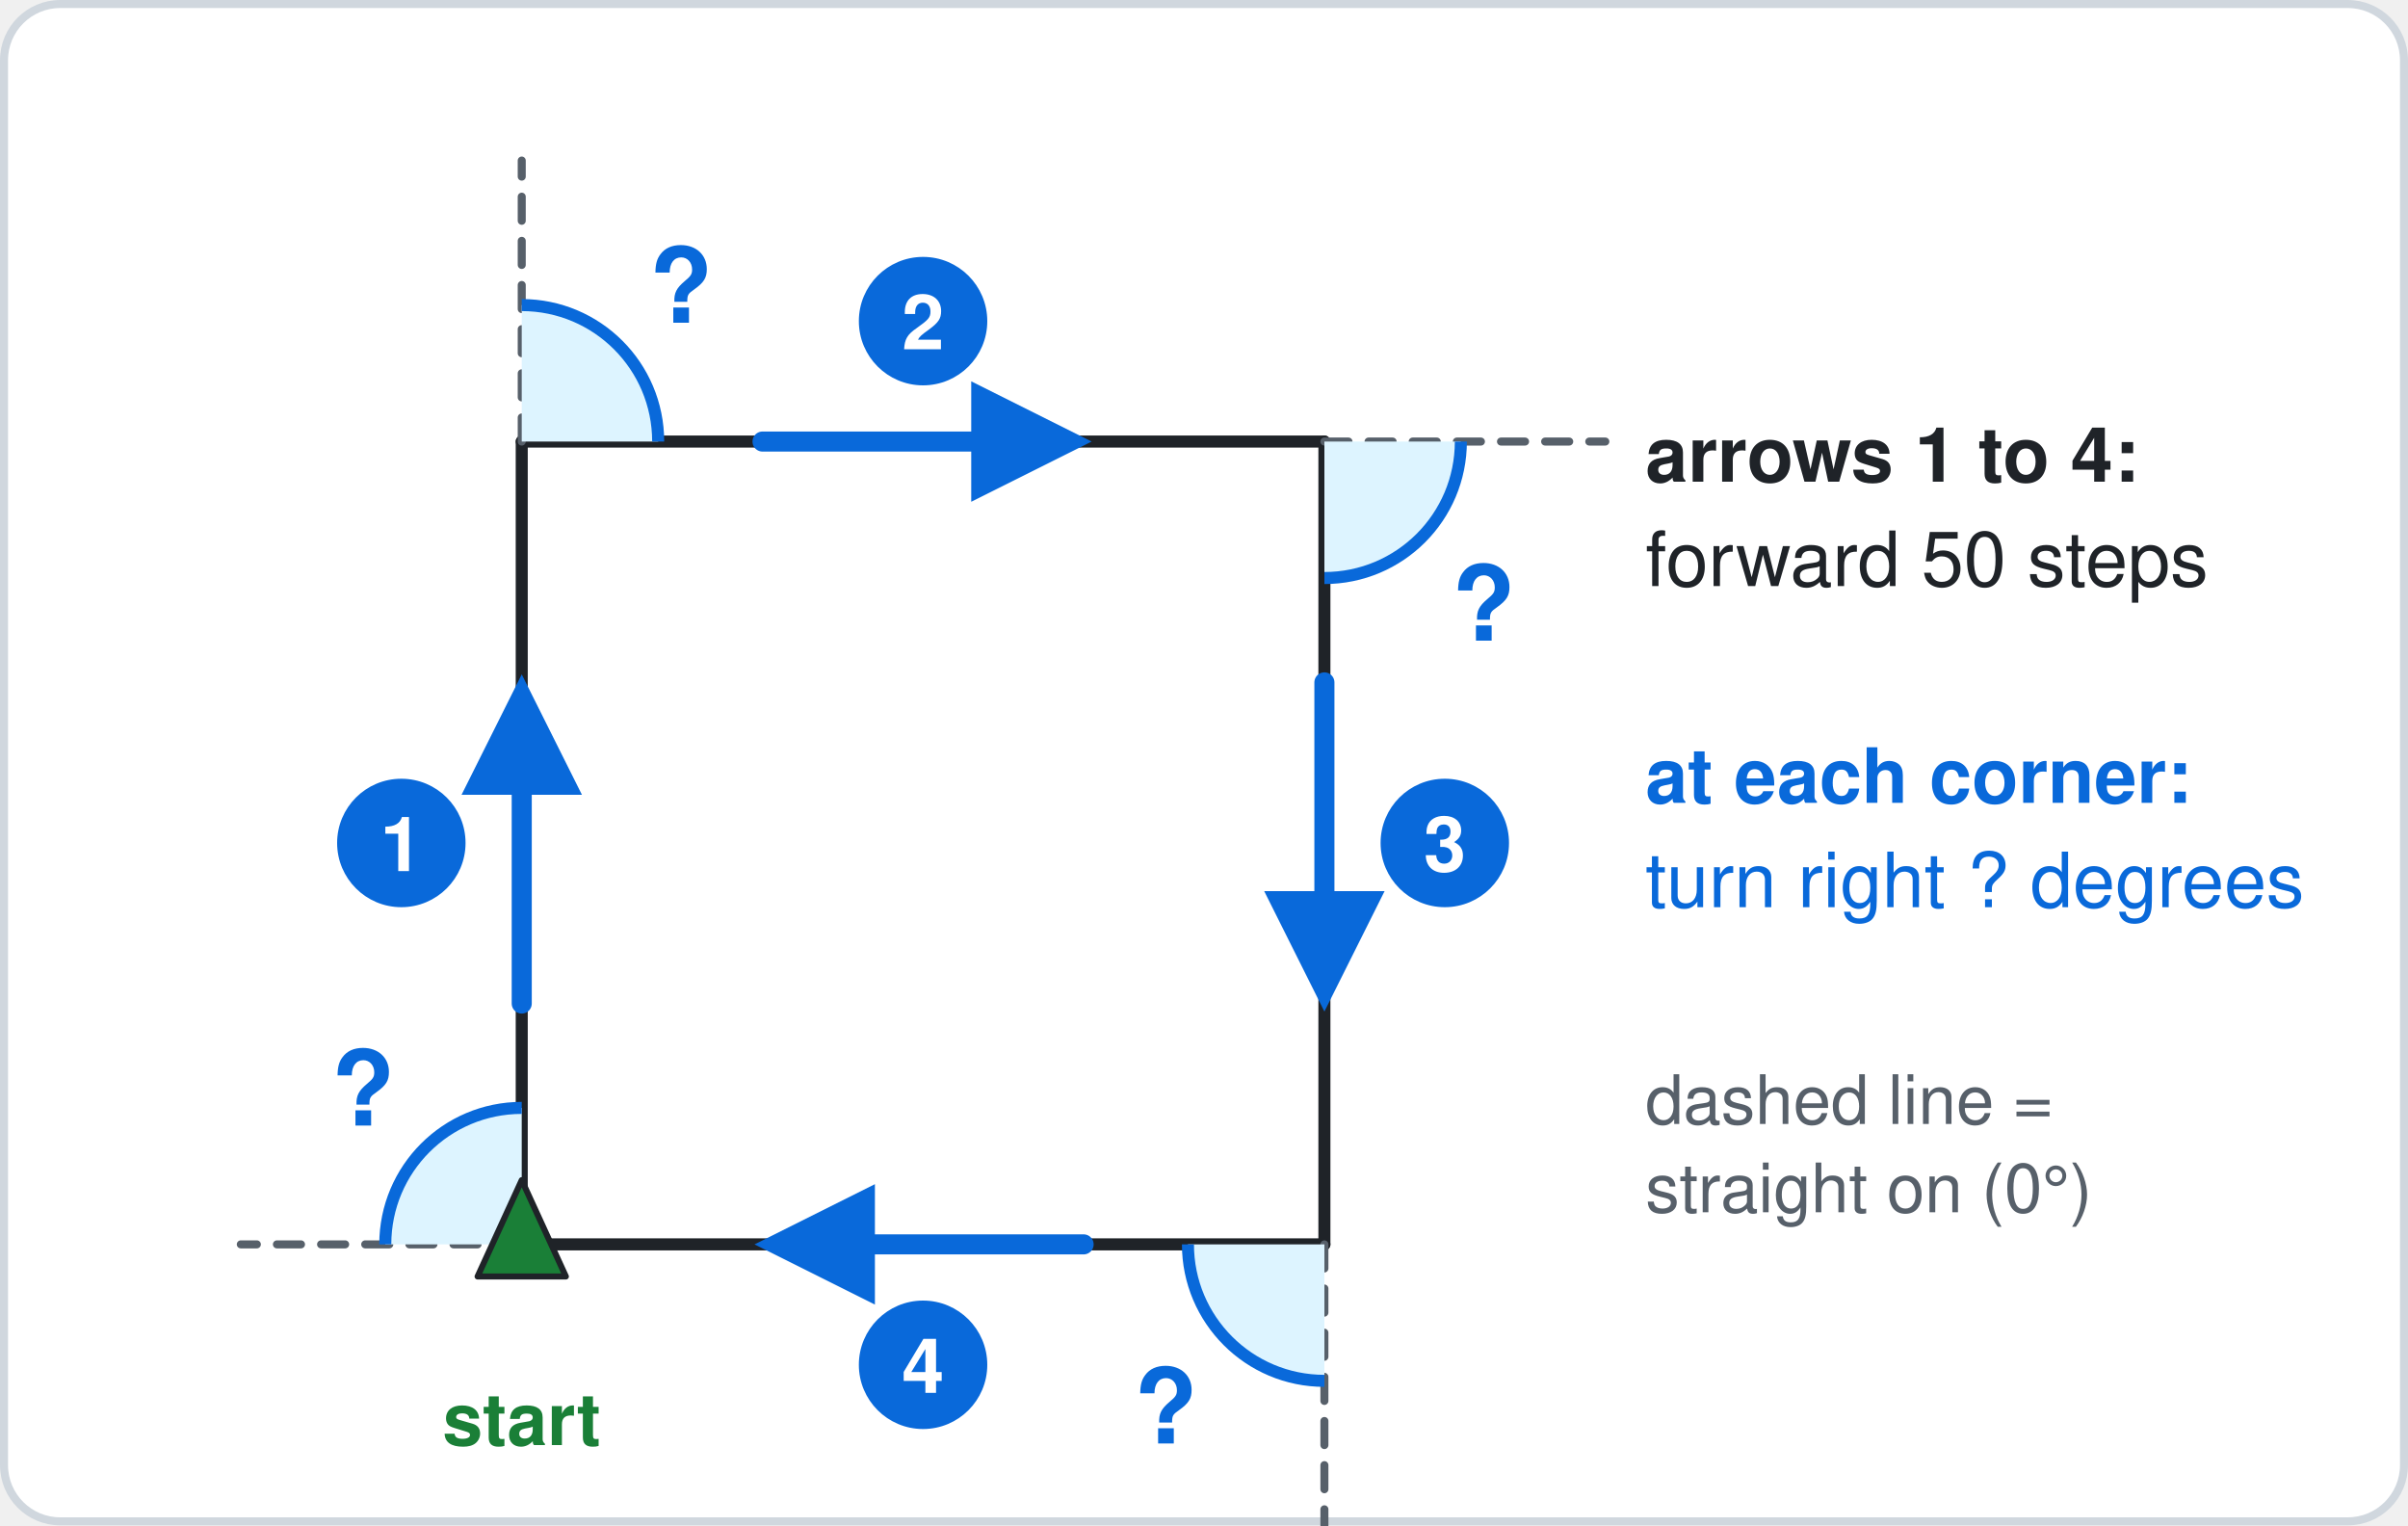
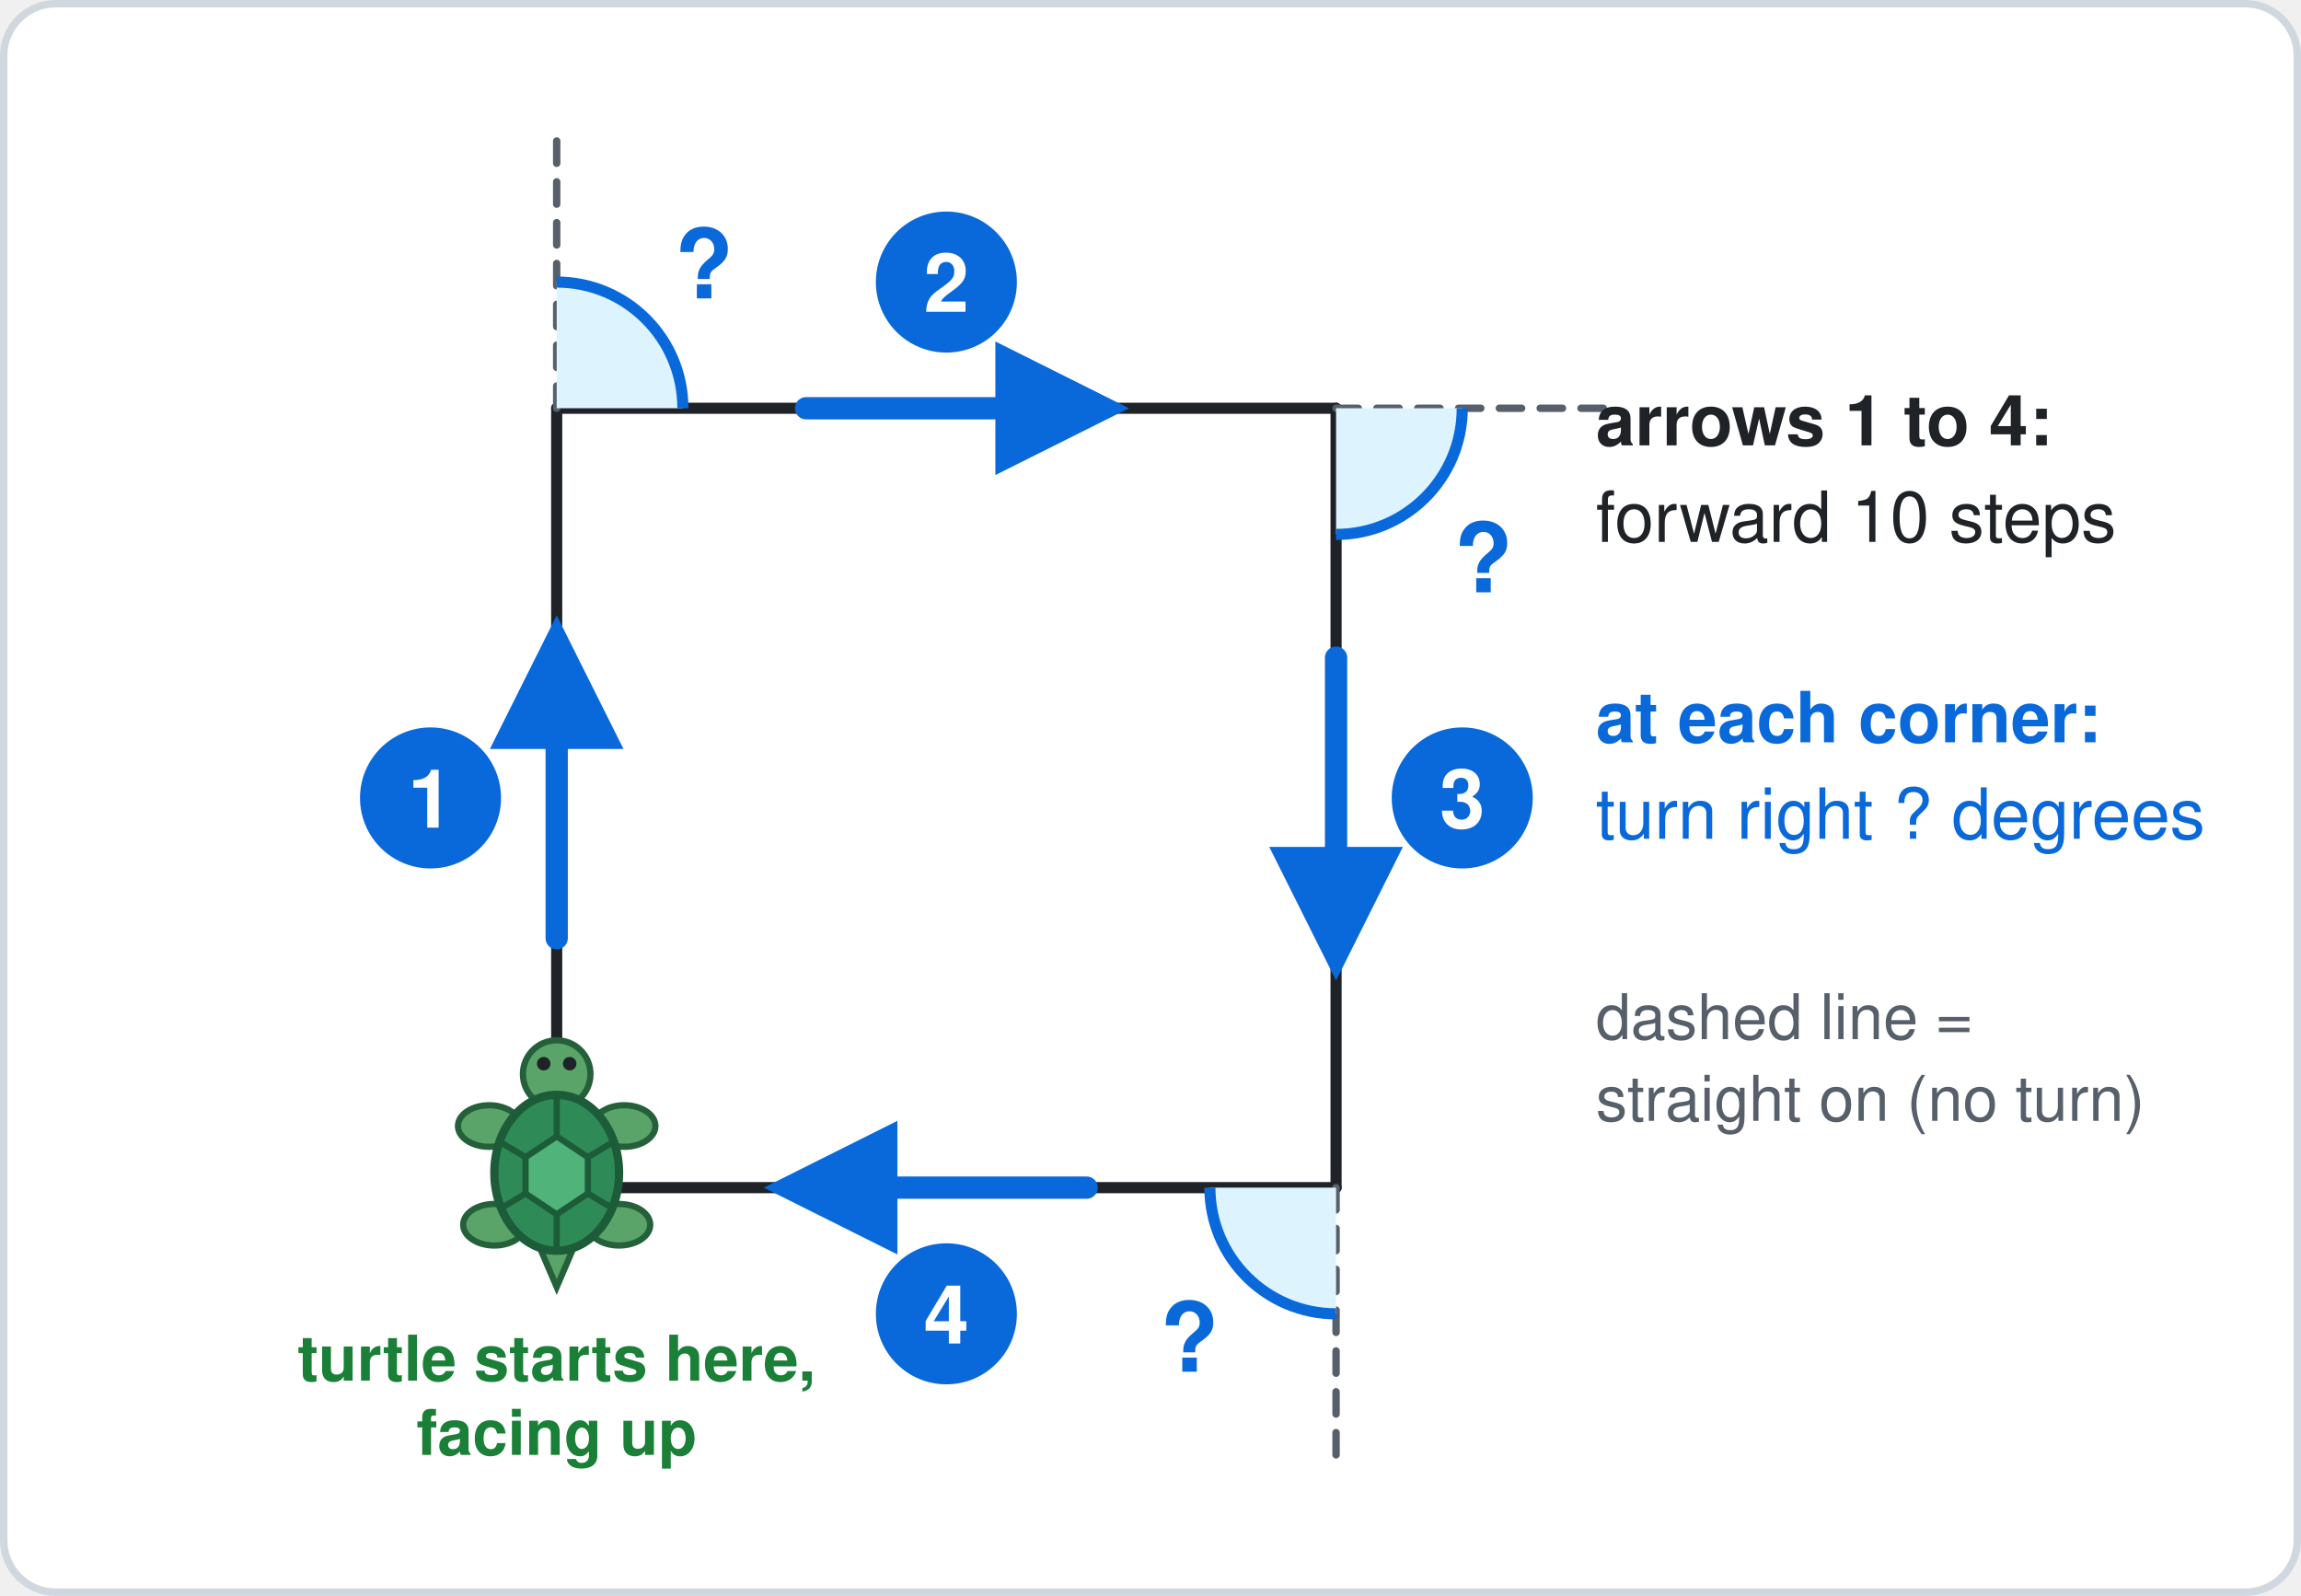
- <svg xmlns="http://www.w3.org/2000/svg" viewBox="0 0 600 380" width="600" height="380" font-family="-apple-system, Segoe UI, Helvetica, Arial, sans-serif">
-   <rect x="1" y="1" width="598" height="378" rx="14" fill="#ffffff" stroke="#d0d7de" stroke-width="2" />
+ <svg xmlns="http://www.w3.org/2000/svg" viewBox="0 0 620 430" width="620" height="430" font-family="-apple-system, Segoe UI, Helvetica, Arial, sans-serif">
+   <rect x="1" y="1" width="618" height="428" rx="14" fill="#ffffff" stroke="#d0d7de" stroke-width="2" />
  <defs>
    <marker id="m0" viewBox="0 0 10 10" refX="8" refY="5" markerWidth="6" markerHeight="6" orient="auto-start-reverse">
      <path d="M0,0 L10,5 L0,10 z" fill="#1f2328" />
    </marker>
    <marker id="m1" viewBox="0 0 10 10" refX="8" refY="5" markerWidth="6" markerHeight="6" orient="auto-start-reverse">
      <path d="M0,0 L10,5 L0,10 z" fill="#0969da" />
    </marker>
    <marker id="m2" viewBox="0 0 10 10" refX="8" refY="5" markerWidth="6" markerHeight="6" orient="auto-start-reverse">
      <path d="M0,0 L10,5 L0,10 z" fill="#cf222e" />
    </marker>
    <marker id="m3" viewBox="0 0 10 10" refX="8" refY="5" markerWidth="6" markerHeight="6" orient="auto-start-reverse">
      <path d="M0,0 L10,5 L0,10 z" fill="#1a7f37" />
    </marker>
    <marker id="m4" viewBox="0 0 10 10" refX="8" refY="5" markerWidth="6" markerHeight="6" orient="auto-start-reverse">
      <path d="M0,0 L10,5 L0,10 z" fill="#bc4c00" />
    </marker>
    <marker id="m5" viewBox="0 0 10 10" refX="8" refY="5" markerWidth="6" markerHeight="6" orient="auto-start-reverse">
      <path d="M0,0 L10,5 L0,10 z" fill="#57606a" />
    </marker>
  </defs>
-   <line x1="130.0" y1="310.0" x2="130.0" y2="110.0" stroke="#1f2328" stroke-width="3" stroke-linecap="round" />
-   <line x1="130.0" y1="250.0" x2="130.0" y2="174.0" stroke="#0969da" stroke-width="5" stroke-linecap="round" marker-end="url(#m1)" />
-   <circle cx="100.0" cy="210.0" r="15.0" fill="#0969da" stroke="#0969da" stroke-width="2" />
-   <text x="100.0" y="217.0" font-size="19" font-weight="800" text-anchor="middle" fill="#ffffff">1</text>
-   <line x1="130.0" y1="110.0" x2="330.0" y2="110.0" stroke="#1f2328" stroke-width="3" stroke-linecap="round" />
-   <line x1="190.0" y1="110.0" x2="266.0" y2="110.0" stroke="#0969da" stroke-width="5" stroke-linecap="round" marker-end="url(#m1)" />
-   <circle cx="230.0" cy="80.0" r="15.0" fill="#0969da" stroke="#0969da" stroke-width="2" />
-   <text x="230.0" y="87.0" font-size="19" font-weight="800" text-anchor="middle" fill="#ffffff">2</text>
-   <line x1="330.0" y1="110.0" x2="330.0" y2="310.0" stroke="#1f2328" stroke-width="3" stroke-linecap="round" />
-   <line x1="330.0" y1="170.0" x2="330.0" y2="246.0" stroke="#0969da" stroke-width="5" stroke-linecap="round" marker-end="url(#m1)" />
-   <circle cx="360.0" cy="210.0" r="15.0" fill="#0969da" stroke="#0969da" stroke-width="2" />
-   <text x="360.0" y="217.0" font-size="19" font-weight="800" text-anchor="middle" fill="#ffffff">3</text>
-   <line x1="330.0" y1="310.0" x2="130.0" y2="310.0" stroke="#1f2328" stroke-width="3" stroke-linecap="round" />
-   <line x1="270.0" y1="310.0" x2="194.0" y2="310.0" stroke="#0969da" stroke-width="5" stroke-linecap="round" marker-end="url(#m1)" />
-   <circle cx="230.0" cy="340.0" r="15.0" fill="#0969da" stroke="#0969da" stroke-width="2" />
-   <text x="230.0" y="347.0" font-size="19" font-weight="800" text-anchor="middle" fill="#ffffff">4</text>
-   <line x1="130.0" y1="110.0" x2="130.0" y2="40.0" stroke="#57606a" stroke-width="2" stroke-linecap="round" stroke-dasharray="6 5" />
-   <path d="M130.0,110.0 L164.0,110.0 A34,34 0 0 0 130.0,76.0 Z" fill="#ddf4ff" stroke="none" />
-   <path d="M164.0,110.0 A34,34 0 0 0 130.0,76.0" stroke="#0969da" stroke-width="3" fill="none" stroke-linejoin="round" />
-   <text x="169.6" y="80.4" font-size="26" font-weight="800" text-anchor="middle" fill="#0969da">?</text>
-   <line x1="330.0" y1="110.0" x2="400.0" y2="110.0" stroke="#57606a" stroke-width="2" stroke-linecap="round" stroke-dasharray="6 5" />
-   <path d="M330.0,110.0 L330.0,144.0 A34,34 0 0 0 364.0,110.0 Z" fill="#ddf4ff" stroke="none" />
-   <path d="M330.0,144.0 A34,34 0 0 0 364.0,110.0" stroke="#0969da" stroke-width="3" fill="none" stroke-linejoin="round" />
-   <text x="369.6" y="159.6" font-size="26" font-weight="800" text-anchor="middle" fill="#0969da">?</text>
-   <line x1="330.0" y1="310.0" x2="330.0" y2="380.0" stroke="#57606a" stroke-width="2" stroke-linecap="round" stroke-dasharray="6 5" />
-   <path d="M330.0,310.0 L296.0,310.0 A34,34 0 0 0 330.0,344.0 Z" fill="#ddf4ff" stroke="none" />
-   <path d="M296.0,310.0 A34,34 0 0 0 330.0,344.0" stroke="#0969da" stroke-width="3" fill="none" stroke-linejoin="round" />
-   <text x="290.4" y="359.6" font-size="26" font-weight="800" text-anchor="middle" fill="#0969da">?</text>
-   <line x1="130.0" y1="310.0" x2="60.0" y2="310.0" stroke="#57606a" stroke-width="2" stroke-linecap="round" stroke-dasharray="6 5" />
-   <path d="M130.0,310.0 L130.0,276.0 A34,34 0 0 0 96.0,310.0 Z" fill="#ddf4ff" stroke="none" />
-   <path d="M130.0,276.0 A34,34 0 0 0 96.0,310.0" stroke="#0969da" stroke-width="3" fill="none" stroke-linejoin="round" />
-   <text x="90.4" y="280.4" font-size="26" font-weight="800" text-anchor="middle" fill="#0969da">?</text>
-   <polygon points="130.0,294.0 119.0,318.0 141.0,318.0" fill="#1a7f37" stroke="#1f2328" stroke-width="1.5" stroke-linejoin="round" />
-   <text x="130.0" y="360.0" font-size="18" font-weight="800" text-anchor="middle" fill="#1a7f37">start</text>
-   <text x="410.0" y="120.0" font-size="19" font-weight="800" text-anchor="start" fill="#1f2328">arrows 1 to 4:</text>
-   <text x="410.0" y="146.0" font-size="19" font-weight="500" text-anchor="start" fill="#1f2328">forward 50 steps</text>
-   <text x="410.0" y="200.0" font-size="19" font-weight="800" text-anchor="start" fill="#0969da">at each corner:</text>
-   <text x="410.0" y="226.0" font-size="19" font-weight="500" text-anchor="start" fill="#0969da">turn right ? degrees</text>
-   <text x="410.0" y="280.0" font-size="17" font-weight="500" text-anchor="start" fill="#57606a">dashed line =</text>
-   <text x="410.0" y="302.0" font-size="17" font-weight="500" text-anchor="start" fill="#57606a">straight on (0°)</text>
+   <line x1="150.0" y1="320.0" x2="150.0" y2="110.0" stroke="#1f2328" stroke-width="3" stroke-linecap="round" />
+   <line x1="150.0" y1="252.8" x2="150.0" y2="173.0" stroke="#0969da" stroke-width="6" stroke-linecap="round" marker-end="url(#m1)" />
+   <circle cx="116.0" cy="215.0" r="18.0" fill="#0969da" stroke="#0969da" stroke-width="2" />
+   <text x="116.0" y="223.0" font-size="22" font-weight="800" text-anchor="middle" fill="#ffffff">1</text>
+   <line x1="150.0" y1="110.0" x2="360.0" y2="110.0" stroke="#1f2328" stroke-width="3" stroke-linecap="round" />
+   <line x1="217.2" y1="110.0" x2="297.0" y2="110.0" stroke="#0969da" stroke-width="6" stroke-linecap="round" marker-end="url(#m1)" />
+   <circle cx="255.0" cy="76.0" r="18.0" fill="#0969da" stroke="#0969da" stroke-width="2" />
+   <text x="255.0" y="84.0" font-size="22" font-weight="800" text-anchor="middle" fill="#ffffff">2</text>
+   <line x1="360.0" y1="110.0" x2="360.0" y2="320.0" stroke="#1f2328" stroke-width="3" stroke-linecap="round" />
+   <line x1="360.0" y1="177.2" x2="360.0" y2="257.0" stroke="#0969da" stroke-width="6" stroke-linecap="round" marker-end="url(#m1)" />
+   <circle cx="394.0" cy="215.0" r="18.0" fill="#0969da" stroke="#0969da" stroke-width="2" />
+   <text x="394.0" y="223.0" font-size="22" font-weight="800" text-anchor="middle" fill="#ffffff">3</text>
+   <line x1="360.0" y1="320.0" x2="150.0" y2="320.0" stroke="#1f2328" stroke-width="3" stroke-linecap="round" />
+   <line x1="292.8" y1="320.0" x2="213.0" y2="320.0" stroke="#0969da" stroke-width="6" stroke-linecap="round" marker-end="url(#m1)" />
+   <circle cx="255.0" cy="354.0" r="18.0" fill="#0969da" stroke="#0969da" stroke-width="2" />
+   <text x="255.0" y="362.0" font-size="22" font-weight="800" text-anchor="middle" fill="#ffffff">4</text>
+   <line x1="150.0" y1="110.0" x2="150.0" y2="35.0" stroke="#57606a" stroke-width="2" stroke-linecap="round" stroke-dasharray="6 5" />
+   <path d="M150.0,110.0 L184.0,110.0 A34,34 0 0 0 150.0,76.0 Z" fill="#ddf4ff" stroke="none" />
+   <path d="M184.0,110.0 A34,34 0 0 0 150.0,76.0" stroke="#0969da" stroke-width="3" fill="none" stroke-linejoin="round" />
+   <text x="189.6" y="80.4" font-size="26" font-weight="800" text-anchor="middle" fill="#0969da">?</text>
+   <line x1="360.0" y1="110.0" x2="435.0" y2="110.0" stroke="#57606a" stroke-width="2" stroke-linecap="round" stroke-dasharray="6 5" />
+   <path d="M360.0,110.0 L360.0,144.0 A34,34 0 0 0 394.0,110.0 Z" fill="#ddf4ff" stroke="none" />
+   <path d="M360.0,144.0 A34,34 0 0 0 394.0,110.0" stroke="#0969da" stroke-width="3" fill="none" stroke-linejoin="round" />
+   <text x="399.6" y="159.6" font-size="26" font-weight="800" text-anchor="middle" fill="#0969da">?</text>
+   <line x1="360.0" y1="320.0" x2="360.0" y2="395.0" stroke="#57606a" stroke-width="2" stroke-linecap="round" stroke-dasharray="6 5" />
+   <path d="M360.0,320.0 L326.0,320.0 A34,34 0 0 0 360.0,354.0 Z" fill="#ddf4ff" stroke="none" />
+   <path d="M326.0,320.0 A34,34 0 0 0 360.0,354.0" stroke="#0969da" stroke-width="3" fill="none" stroke-linejoin="round" />
+   <text x="320.4" y="369.6" font-size="26" font-weight="800" text-anchor="middle" fill="#0969da">?</text>
+   <g transform="translate(150.0,316.0) rotate(0.0) scale(1.4)">
+     <ellipse cx="-13" cy="-9" rx="6" ry="4" fill="#5aa469" stroke="#24603a" stroke-width="1.2" />
+     <ellipse cx="13" cy="-9" rx="6" ry="4" fill="#5aa469" stroke="#24603a" stroke-width="1.2" />
+     <ellipse cx="-12" cy="10" rx="6" ry="4" fill="#5aa469" stroke="#24603a" stroke-width="1.2" />
+     <ellipse cx="12" cy="10" rx="6" ry="4" fill="#5aa469" stroke="#24603a" stroke-width="1.2" />
+     <path d="M-3,15 L0,22 L3,15 Z" fill="#5aa469" stroke="#24603a" stroke-width="1.2" />
+     <circle cx="0" cy="-19" r="6.5" fill="#5aa469" stroke="#24603a" stroke-width="1.2" />
+     <circle cx="-2.5" cy="-21" r="1.3" fill="#1f2328" />
+     <circle cx="2.5" cy="-21" r="1.3" fill="#1f2328" />
+     <ellipse cx="0" cy="0" rx="12" ry="15" fill="#2e8b57" stroke="#1d5c39" stroke-width="1.6" />
+     <path d="M0,-7 L6,-3 L6,4 L0,8 L-6,4 L-6,-3 Z" fill="#4fb37a" stroke="#1d5c39" stroke-width="1.2" />
+     <path d="M0,-7 L0,-15 M6,-3 L11,-6 M6,4 L11,7 M0,8 L0,15 M-6,4 L-11,7 M-6,-3 L-11,-6" stroke="#1d5c39" stroke-width="1.2" />
+   </g>
+   <text x="150.0" y="372.0" font-size="17" font-weight="800" text-anchor="middle" fill="#1a7f37">turtle starts here,</text>
+   <text x="150.0" y="392.0" font-size="17" font-weight="800" text-anchor="middle" fill="#1a7f37">facing up</text>
+   <text x="430.0" y="120.0" font-size="19" font-weight="800" text-anchor="start" fill="#1f2328">arrows 1 to 4:</text>
+   <text x="430.0" y="146.0" font-size="19" font-weight="500" text-anchor="start" fill="#1f2328">forward 10 steps</text>
+   <text x="430.0" y="200.0" font-size="19" font-weight="800" text-anchor="start" fill="#0969da">at each corner:</text>
+   <text x="430.0" y="226.0" font-size="19" font-weight="500" text-anchor="start" fill="#0969da">turn right ? degrees</text>
+   <text x="430.0" y="280.0" font-size="17" font-weight="500" text-anchor="start" fill="#57606a">dashed line =</text>
+   <text x="430.0" y="302.0" font-size="17" font-weight="500" text-anchor="start" fill="#57606a">straight on (no turn)</text>
</svg>
